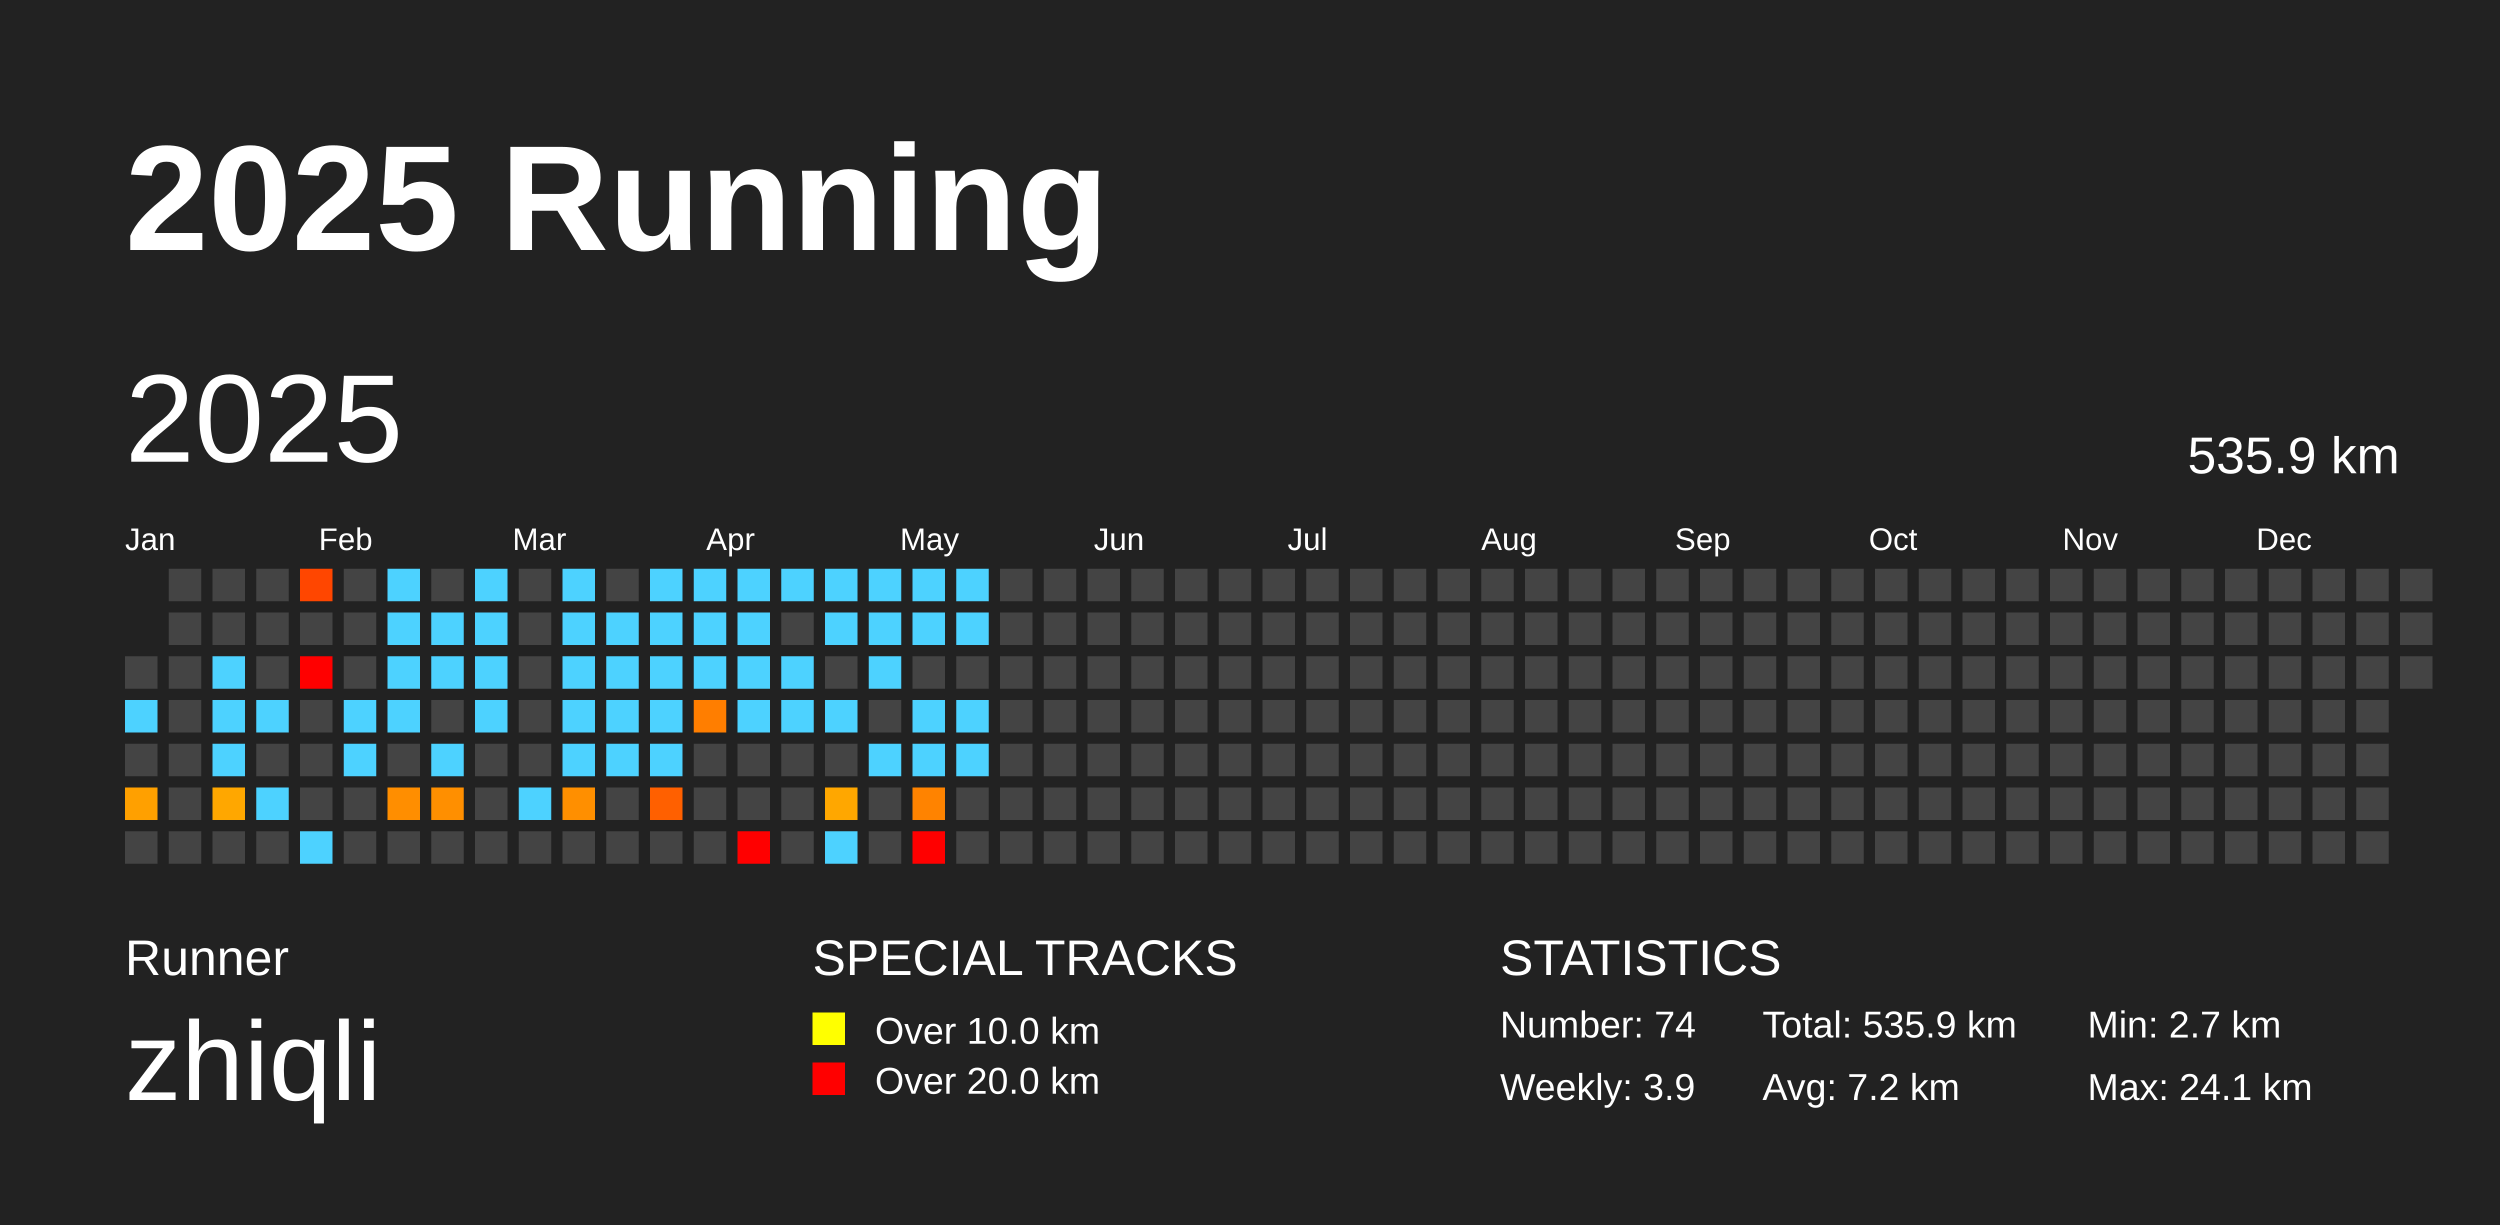
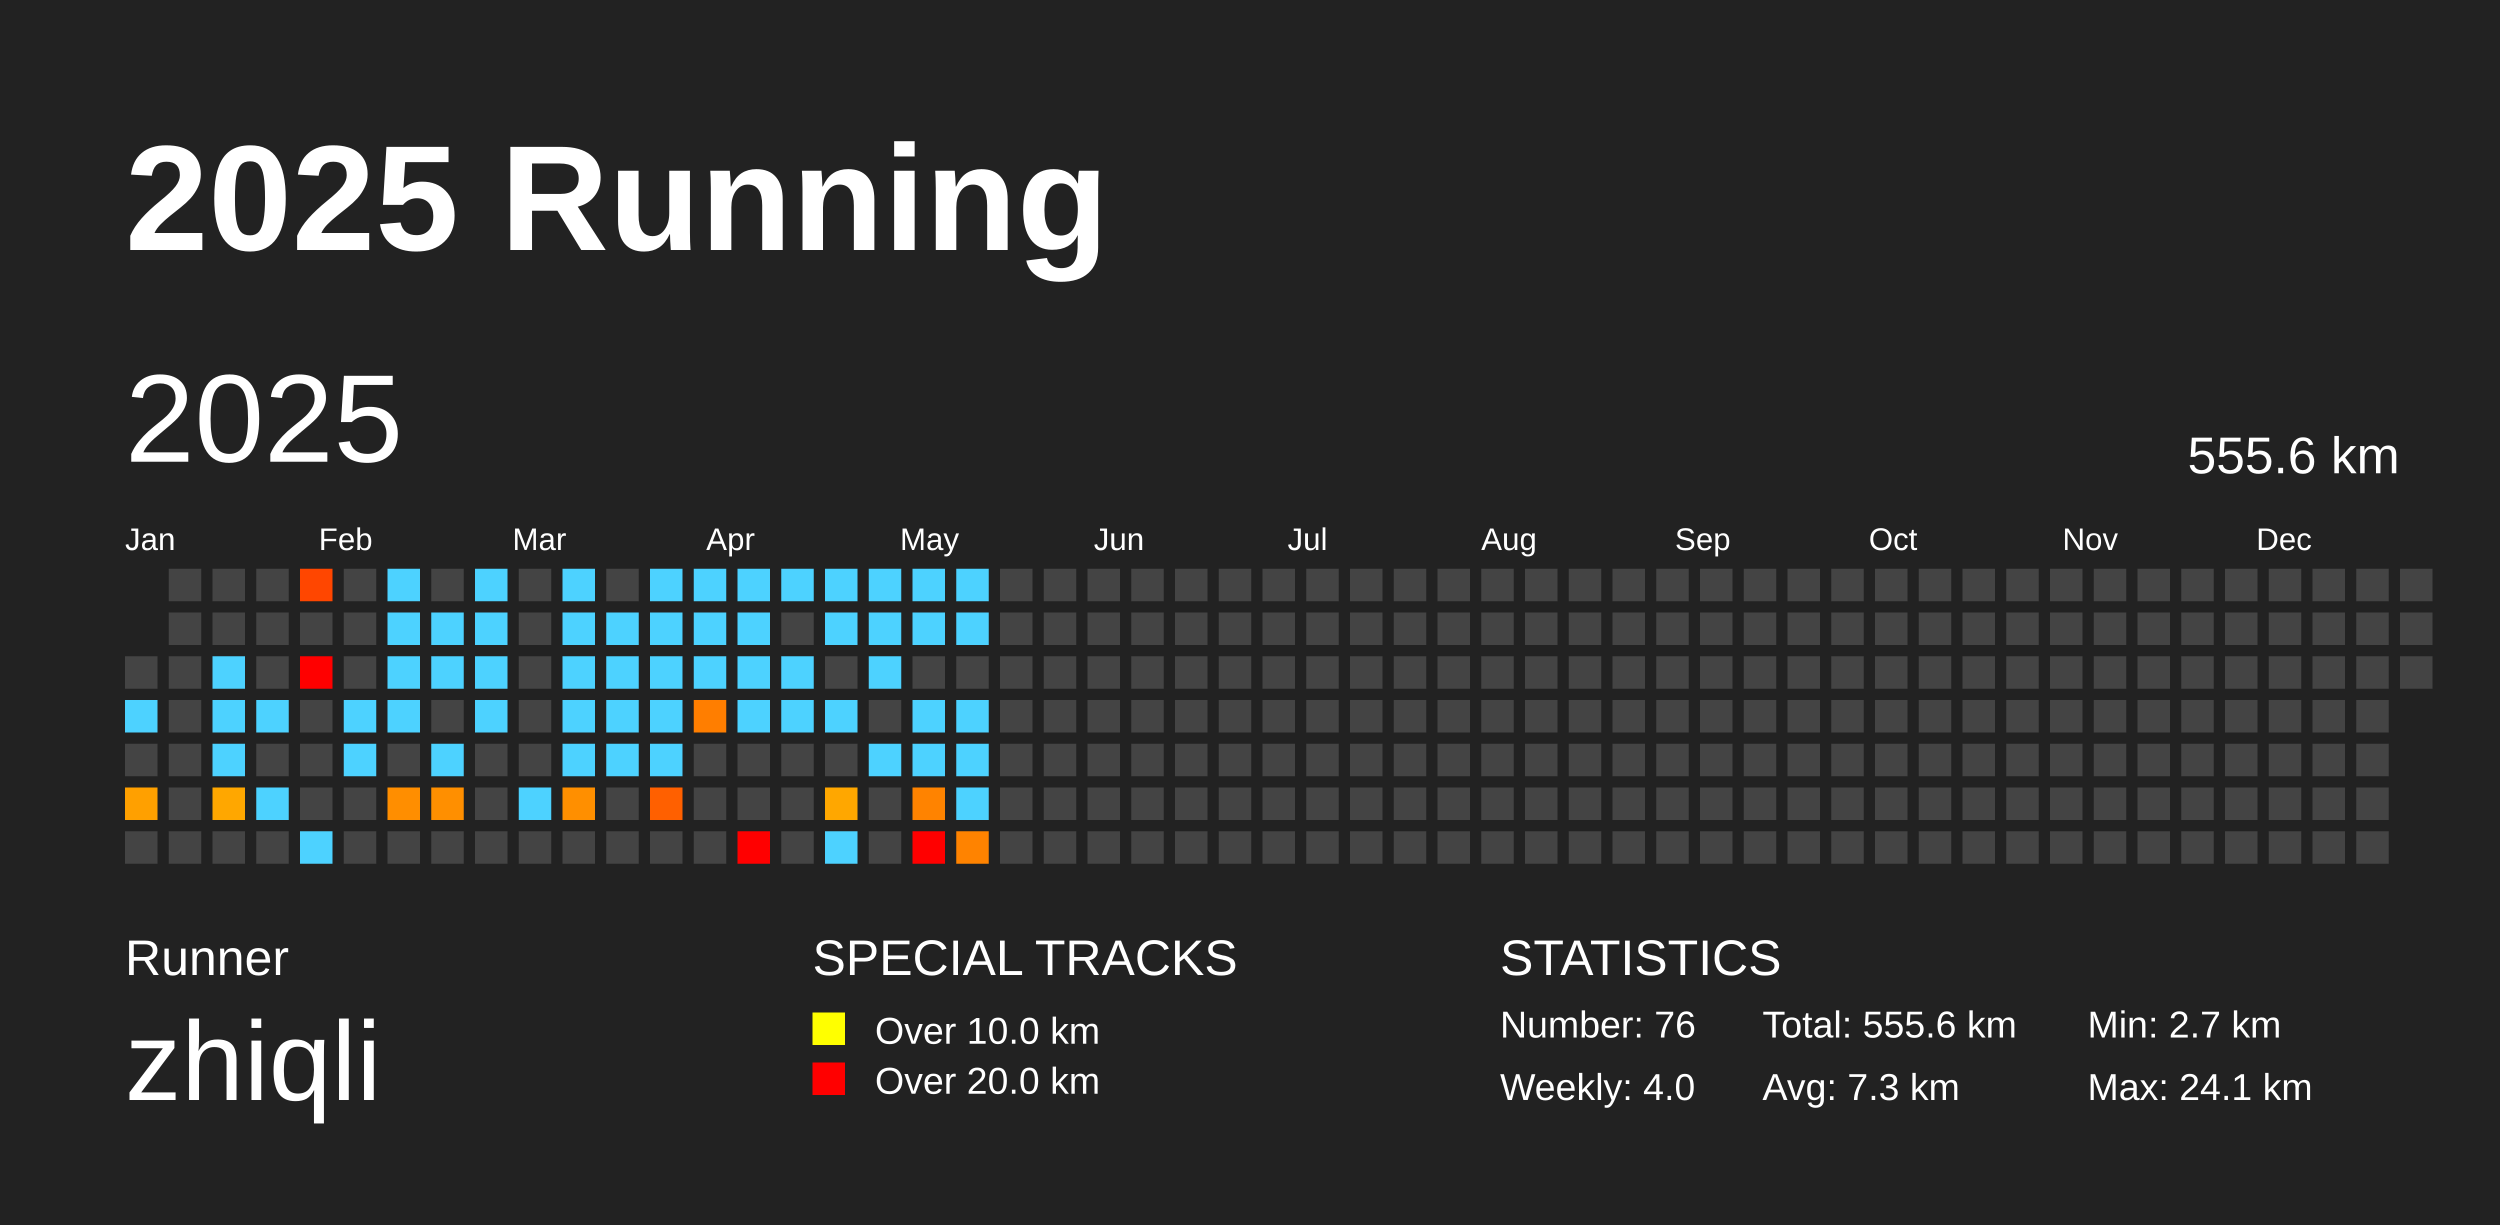
<svg xmlns="http://www.w3.org/2000/svg" baseProfile="full" height="98mm" version="1.1" viewBox="0,0,200,98" width="200mm">
  <defs />
  <rect fill="#222222" height="98" width="200" x="0" y="0" />
  <text fill="#FFFFFF" style="font-size:12px; font-family:Arial; font-weight:bold;" x="10" y="20">2025 Running</text>
  <text fill="#FFFFFF" style="font-size:4px; font-family:Arial" x="10" y="78">Runner</text>
  <text fill="#FFFFFF" style="font-size:9px; font-family:Arial" x="10" y="88">zhiqli</text>
  <text fill="#FFFFFF" style="font-size:4px; font-family:Arial" x="65" y="78">SPECIAL TRACKS</text>
  <rect fill="yellow" height="2.6" width="2.6" x="65" y="81" />
  <text fill="#FFFFFF" style="font-size:3px; font-family:Arial" x="70" y="83.5">Over 10.0 km</text>
  <rect fill="red" height="2.6" width="2.6" x="65" y="85" />
  <text fill="#FFFFFF" style="font-size:3px; font-family:Arial" x="70" y="87.5">Over 20.0 km</text>
  <text fill="#FFFFFF" style="font-size:4px; font-family:Arial" x="120" y="78">STATISTICS</text>
-   <text fill="#FFFFFF" style="font-size:3px; font-family:Arial" x="120" y="83">Number: 74</text>
-   <text fill="#FFFFFF" style="font-size:3px; font-family:Arial" x="120" y="88">Weekly: 3.9</text>
-   <text fill="#FFFFFF" style="font-size:3px; font-family:Arial" x="141" y="83">Total: 535.9 km</text>
-   <text fill="#FFFFFF" style="font-size:3px; font-family:Arial" x="141" y="88">Avg: 7.2 km</text>
+   <text fill="#FFFFFF" style="font-size:3px; font-family:Arial" x="120" y="83">Number: 76</text>
+   <text fill="#FFFFFF" style="font-size:3px; font-family:Arial" x="120" y="88">Weekly: 4.0</text>
+   <text fill="#FFFFFF" style="font-size:3px; font-family:Arial" x="141" y="83">Total: 555.6 km</text>
+   <text fill="#FFFFFF" style="font-size:3px; font-family:Arial" x="141" y="88">Avg: 7.3 km</text>
  <text fill="#FFFFFF" style="font-size:3px; font-family:Arial" x="167" y="83">Min: 2.7 km</text>
  <text fill="#FFFFFF" style="font-size:3px; font-family:Arial" x="167" y="88">Max: 24.1 km</text>
  <text dominant-baseline="hanging" fill="#FFFFFF" style="font-size:10.0px; font-family:Arial;" x="10" y="30">2025</text>
-   <text dominant-baseline="hanging" fill="#FFFFFF" style="font-size:4.125px; font-family:Arial;" x="175" y="35">535.9 km</text>
+   <text dominant-baseline="hanging" fill="#FFFFFF" style="font-size:4.125px; font-family:Arial;" x="175" y="35">555.6 km</text>
  <text fill="#FFFFFF" style="font-size:2.5px; font-family:Arial" x="10.0" y="44">Jan</text>
  <text fill="#FFFFFF" style="font-size:2.5px; font-family:Arial" x="25.5" y="44">Feb</text>
  <text fill="#FFFFFF" style="font-size:2.5px; font-family:Arial" x="41.0" y="44">Mar</text>
  <text fill="#FFFFFF" style="font-size:2.5px; font-family:Arial" x="56.5" y="44">Apr</text>
  <text fill="#FFFFFF" style="font-size:2.5px; font-family:Arial" x="72.0" y="44">May</text>
  <text fill="#FFFFFF" style="font-size:2.5px; font-family:Arial" x="87.5" y="44">Jun</text>
  <text fill="#FFFFFF" style="font-size:2.5px; font-family:Arial" x="103.0" y="44">Jul</text>
  <text fill="#FFFFFF" style="font-size:2.5px; font-family:Arial" x="118.5" y="44">Aug</text>
  <text fill="#FFFFFF" style="font-size:2.5px; font-family:Arial" x="134.0" y="44">Sep</text>
  <text fill="#FFFFFF" style="font-size:2.5px; font-family:Arial" x="149.5" y="44">Oct</text>
  <text fill="#FFFFFF" style="font-size:2.5px; font-family:Arial" x="165.0" y="44">Nov</text>
  <text fill="#FFFFFF" style="font-size:2.5px; font-family:Arial" x="180.5" y="44">Dec</text>
  <rect fill="#444444" height="2.6" width="2.6" x="10.0" y="52.5" />
  <rect fill="#4dd2ff" height="2.6" width="2.6" x="10.0" y="56.0" />
  <rect fill="#444444" height="2.6" width="2.6" x="10.0" y="59.5" />
  <rect fill="#ffa000" height="2.6" width="2.6" x="10.0" y="63.0" />
  <rect fill="#444444" height="2.6" width="2.6" x="10.0" y="66.5" />
  <rect fill="#444444" height="2.6" width="2.6" x="13.5" y="45.5" />
  <rect fill="#444444" height="2.6" width="2.6" x="13.5" y="49.0" />
  <rect fill="#444444" height="2.6" width="2.6" x="13.5" y="52.5" />
  <rect fill="#444444" height="2.6" width="2.6" x="13.5" y="56.0" />
  <rect fill="#444444" height="2.6" width="2.6" x="13.5" y="59.5" />
  <rect fill="#444444" height="2.6" width="2.6" x="13.5" y="63.0" />
  <rect fill="#444444" height="2.6" width="2.6" x="13.5" y="66.5" />
  <rect fill="#444444" height="2.6" width="2.6" x="17.0" y="45.5" />
  <rect fill="#444444" height="2.6" width="2.6" x="17.0" y="49.0" />
  <rect fill="#4dd2ff" height="2.6" width="2.6" x="17.0" y="52.5" />
  <rect fill="#4dd2ff" height="2.6" width="2.6" x="17.0" y="56.0" />
  <rect fill="#4dd2ff" height="2.6" width="2.6" x="17.0" y="59.5" />
  <rect fill="#ffa700" height="2.6" width="2.6" x="17.0" y="63.0" />
  <rect fill="#444444" height="2.6" width="2.6" x="17.0" y="66.5" />
  <rect fill="#444444" height="2.6" width="2.6" x="20.5" y="45.5" />
  <rect fill="#444444" height="2.6" width="2.6" x="20.5" y="49.0" />
  <rect fill="#444444" height="2.6" width="2.6" x="20.5" y="52.5" />
  <rect fill="#4dd2ff" height="2.6" width="2.6" x="20.5" y="56.0" />
  <rect fill="#444444" height="2.6" width="2.6" x="20.5" y="59.5" />
  <rect fill="#4dd2ff" height="2.6" width="2.6" x="20.5" y="63.0" />
  <rect fill="#444444" height="2.6" width="2.6" x="20.5" y="66.5" />
  <rect fill="#ff4600" height="2.6" width="2.6" x="24.0" y="45.5" />
  <rect fill="#444444" height="2.6" width="2.6" x="24.0" y="49.0" />
  <rect fill="red" height="2.6" width="2.6" x="24.0" y="52.5" />
  <rect fill="#444444" height="2.6" width="2.6" x="24.0" y="56.0" />
  <rect fill="#444444" height="2.6" width="2.6" x="24.0" y="59.5" />
  <rect fill="#444444" height="2.6" width="2.6" x="24.0" y="63.0" />
  <rect fill="#4dd2ff" height="2.6" width="2.6" x="24.0" y="66.5" />
  <rect fill="#444444" height="2.6" width="2.6" x="27.5" y="45.5" />
  <rect fill="#444444" height="2.6" width="2.6" x="27.5" y="49.0" />
  <rect fill="#444444" height="2.6" width="2.6" x="27.5" y="52.5" />
  <rect fill="#4dd2ff" height="2.6" width="2.6" x="27.5" y="56.0" />
  <rect fill="#4dd2ff" height="2.6" width="2.6" x="27.5" y="59.5" />
  <rect fill="#444444" height="2.6" width="2.6" x="27.5" y="63.0" />
  <rect fill="#444444" height="2.6" width="2.6" x="27.5" y="66.5" />
  <rect fill="#4dd2ff" height="2.6" width="2.6" x="31.0" y="45.5" />
  <rect fill="#4dd2ff" height="2.6" width="2.6" x="31.0" y="49.0" />
  <rect fill="#4dd2ff" height="2.6" width="2.6" x="31.0" y="52.5" />
  <rect fill="#4dd2ff" height="2.6" width="2.6" x="31.0" y="56.0" />
  <rect fill="#444444" height="2.6" width="2.6" x="31.0" y="59.5" />
  <rect fill="#ff8e00" height="2.6" width="2.6" x="31.0" y="63.0" />
  <rect fill="#444444" height="2.6" width="2.6" x="31.0" y="66.5" />
  <rect fill="#444444" height="2.6" width="2.6" x="34.5" y="45.5" />
  <rect fill="#4dd2ff" height="2.6" width="2.6" x="34.5" y="49.0" />
  <rect fill="#4dd2ff" height="2.6" width="2.6" x="34.5" y="52.5" />
  <rect fill="#444444" height="2.6" width="2.6" x="34.5" y="56.0" />
  <rect fill="#4dd2ff" height="2.6" width="2.6" x="34.5" y="59.5" />
  <rect fill="#ff8f00" height="2.6" width="2.6" x="34.5" y="63.0" />
  <rect fill="#444444" height="2.6" width="2.6" x="34.5" y="66.5" />
  <rect fill="#4dd2ff" height="2.6" width="2.6" x="38.0" y="45.5" />
  <rect fill="#4dd2ff" height="2.6" width="2.6" x="38.0" y="49.0" />
  <rect fill="#4dd2ff" height="2.6" width="2.6" x="38.0" y="52.5" />
  <rect fill="#4dd2ff" height="2.6" width="2.6" x="38.0" y="56.0" />
  <rect fill="#444444" height="2.6" width="2.6" x="38.0" y="59.5" />
  <rect fill="#444444" height="2.6" width="2.6" x="38.0" y="63.0" />
  <rect fill="#444444" height="2.6" width="2.6" x="38.0" y="66.5" />
  <rect fill="#444444" height="2.6" width="2.6" x="41.5" y="45.5" />
  <rect fill="#444444" height="2.6" width="2.6" x="41.5" y="49.0" />
  <rect fill="#444444" height="2.6" width="2.6" x="41.5" y="52.5" />
  <rect fill="#444444" height="2.6" width="2.6" x="41.5" y="56.0" />
  <rect fill="#444444" height="2.6" width="2.6" x="41.5" y="59.5" />
  <rect fill="#4dd2ff" height="2.6" width="2.6" x="41.5" y="63.0" />
  <rect fill="#444444" height="2.6" width="2.6" x="41.5" y="66.5" />
  <rect fill="#4dd2ff" height="2.6" width="2.6" x="45.0" y="45.5" />
  <rect fill="#4dd2ff" height="2.6" width="2.6" x="45.0" y="49.0" />
  <rect fill="#4dd2ff" height="2.6" width="2.6" x="45.0" y="52.5" />
  <rect fill="#4dd2ff" height="2.6" width="2.6" x="45.0" y="56.0" />
  <rect fill="#4dd2ff" height="2.6" width="2.6" x="45.0" y="59.5" />
  <rect fill="#ff8f00" height="2.6" width="2.6" x="45.0" y="63.0" />
  <rect fill="#444444" height="2.6" width="2.6" x="45.0" y="66.5" />
  <rect fill="#444444" height="2.6" width="2.6" x="48.5" y="45.5" />
  <rect fill="#4dd2ff" height="2.6" width="2.6" x="48.5" y="49.0" />
  <rect fill="#4dd2ff" height="2.6" width="2.6" x="48.5" y="52.5" />
  <rect fill="#4dd2ff" height="2.6" width="2.6" x="48.5" y="56.0" />
  <rect fill="#4dd2ff" height="2.6" width="2.6" x="48.5" y="59.5" />
  <rect fill="#444444" height="2.6" width="2.6" x="48.5" y="63.0" />
  <rect fill="#444444" height="2.6" width="2.6" x="48.5" y="66.5" />
  <rect fill="#4dd2ff" height="2.6" width="2.6" x="52.0" y="45.5" />
  <rect fill="#4dd2ff" height="2.6" width="2.6" x="52.0" y="49.0" />
  <rect fill="#4dd2ff" height="2.6" width="2.6" x="52.0" y="52.5" />
  <rect fill="#4dd2ff" height="2.6" width="2.6" x="52.0" y="56.0" />
  <rect fill="#4dd2ff" height="2.6" width="2.6" x="52.0" y="59.5" />
  <rect fill="#ff6000" height="2.6" width="2.6" x="52.0" y="63.0" />
  <rect fill="#444444" height="2.6" width="2.6" x="52.0" y="66.5" />
  <rect fill="#4dd2ff" height="2.6" width="2.6" x="55.5" y="45.5" />
  <rect fill="#4dd2ff" height="2.6" width="2.6" x="55.5" y="49.0" />
  <rect fill="#4dd2ff" height="2.6" width="2.6" x="55.5" y="52.5" />
  <rect fill="#ff7e00" height="2.6" width="2.6" x="55.5" y="56.0" />
  <rect fill="#444444" height="2.6" width="2.6" x="55.5" y="59.5" />
  <rect fill="#444444" height="2.6" width="2.6" x="55.5" y="63.0" />
  <rect fill="#444444" height="2.6" width="2.6" x="55.5" y="66.5" />
  <rect fill="#4dd2ff" height="2.6" width="2.6" x="59.0" y="45.5" />
  <rect fill="#4dd2ff" height="2.6" width="2.6" x="59.0" y="49.0" />
  <rect fill="#4dd2ff" height="2.6" width="2.6" x="59.0" y="52.5" />
  <rect fill="#4dd2ff" height="2.6" width="2.6" x="59.0" y="56.0" />
  <rect fill="#444444" height="2.6" width="2.6" x="59.0" y="59.5" />
  <rect fill="#444444" height="2.6" width="2.6" x="59.0" y="63.0" />
  <rect fill="red" height="2.6" width="2.6" x="59.0" y="66.5" />
  <rect fill="#4dd2ff" height="2.6" width="2.6" x="62.5" y="45.5" />
  <rect fill="#444444" height="2.6" width="2.6" x="62.5" y="49.0" />
  <rect fill="#4dd2ff" height="2.6" width="2.6" x="62.5" y="52.5" />
  <rect fill="#4dd2ff" height="2.6" width="2.6" x="62.5" y="56.0" />
  <rect fill="#444444" height="2.6" width="2.6" x="62.5" y="59.5" />
  <rect fill="#444444" height="2.6" width="2.6" x="62.5" y="63.0" />
  <rect fill="#444444" height="2.6" width="2.6" x="62.5" y="66.5" />
  <rect fill="#4dd2ff" height="2.6" width="2.6" x="66.0" y="45.5" />
  <rect fill="#4dd2ff" height="2.6" width="2.6" x="66.0" y="49.0" />
  <rect fill="#444444" height="2.6" width="2.6" x="66.0" y="52.5" />
  <rect fill="#4dd2ff" height="2.6" width="2.6" x="66.0" y="56.0" />
  <rect fill="#444444" height="2.6" width="2.6" x="66.0" y="59.5" />
  <rect fill="#ffa700" height="2.6" width="2.6" x="66.0" y="63.0" />
  <rect fill="#4dd2ff" height="2.6" width="2.6" x="66.0" y="66.5" />
  <rect fill="#4dd2ff" height="2.6" width="2.6" x="69.5" y="45.5" />
  <rect fill="#4dd2ff" height="2.6" width="2.6" x="69.5" y="49.0" />
  <rect fill="#4dd2ff" height="2.6" width="2.6" x="69.5" y="52.5" />
  <rect fill="#444444" height="2.6" width="2.6" x="69.5" y="56.0" />
  <rect fill="#4dd2ff" height="2.6" width="2.6" x="69.5" y="59.5" />
  <rect fill="#444444" height="2.6" width="2.6" x="69.5" y="63.0" />
  <rect fill="#444444" height="2.6" width="2.6" x="69.5" y="66.5" />
  <rect fill="#4dd2ff" height="2.6" width="2.6" x="73.0" y="45.5" />
  <rect fill="#4dd2ff" height="2.6" width="2.6" x="73.0" y="49.0" />
  <rect fill="#444444" height="2.6" width="2.6" x="73.0" y="52.5" />
  <rect fill="#4dd2ff" height="2.6" width="2.6" x="73.0" y="56.0" />
  <rect fill="#4dd2ff" height="2.6" width="2.6" x="73.0" y="59.5" />
  <rect fill="#ff8300" height="2.6" width="2.6" x="73.0" y="63.0" />
  <rect fill="red" height="2.6" width="2.6" x="73.0" y="66.5" />
  <rect fill="#4dd2ff" height="2.6" width="2.6" x="76.5" y="45.5" />
  <rect fill="#4dd2ff" height="2.6" width="2.6" x="76.5" y="49.0" />
  <rect fill="#444444" height="2.6" width="2.6" x="76.5" y="52.5" />
  <rect fill="#4dd2ff" height="2.6" width="2.6" x="76.5" y="56.0" />
  <rect fill="#4dd2ff" height="2.6" width="2.6" x="76.5" y="59.5" />
-   <rect fill="#444444" height="2.6" width="2.6" x="76.5" y="63.0" />
-   <rect fill="#444444" height="2.6" width="2.6" x="76.5" y="66.5" />
+   <rect fill="#4dd2ff" height="2.6" width="2.6" x="76.5" y="63.0" />
+   <rect fill="#ff8300" height="2.6" width="2.6" x="76.5" y="66.5" />
  <rect fill="#444444" height="2.6" width="2.6" x="80.0" y="45.5" />
  <rect fill="#444444" height="2.6" width="2.6" x="80.0" y="49.0" />
  <rect fill="#444444" height="2.6" width="2.6" x="80.0" y="52.5" />
  <rect fill="#444444" height="2.6" width="2.6" x="80.0" y="56.0" />
  <rect fill="#444444" height="2.6" width="2.6" x="80.0" y="59.5" />
  <rect fill="#444444" height="2.6" width="2.6" x="80.0" y="63.0" />
  <rect fill="#444444" height="2.6" width="2.6" x="80.0" y="66.5" />
  <rect fill="#444444" height="2.6" width="2.6" x="83.5" y="45.5" />
  <rect fill="#444444" height="2.6" width="2.6" x="83.5" y="49.0" />
  <rect fill="#444444" height="2.6" width="2.6" x="83.5" y="52.5" />
  <rect fill="#444444" height="2.6" width="2.6" x="83.5" y="56.0" />
  <rect fill="#444444" height="2.6" width="2.6" x="83.5" y="59.5" />
  <rect fill="#444444" height="2.6" width="2.6" x="83.5" y="63.0" />
  <rect fill="#444444" height="2.6" width="2.6" x="83.5" y="66.5" />
  <rect fill="#444444" height="2.6" width="2.6" x="87.0" y="45.5" />
  <rect fill="#444444" height="2.6" width="2.6" x="87.0" y="49.0" />
  <rect fill="#444444" height="2.6" width="2.6" x="87.0" y="52.5" />
  <rect fill="#444444" height="2.6" width="2.6" x="87.0" y="56.0" />
  <rect fill="#444444" height="2.6" width="2.6" x="87.0" y="59.5" />
  <rect fill="#444444" height="2.6" width="2.6" x="87.0" y="63.0" />
  <rect fill="#444444" height="2.6" width="2.6" x="87.0" y="66.5" />
  <rect fill="#444444" height="2.6" width="2.6" x="90.5" y="45.5" />
  <rect fill="#444444" height="2.6" width="2.6" x="90.5" y="49.0" />
  <rect fill="#444444" height="2.6" width="2.6" x="90.5" y="52.5" />
  <rect fill="#444444" height="2.6" width="2.6" x="90.5" y="56.0" />
  <rect fill="#444444" height="2.6" width="2.6" x="90.5" y="59.5" />
  <rect fill="#444444" height="2.6" width="2.6" x="90.5" y="63.0" />
  <rect fill="#444444" height="2.6" width="2.6" x="90.5" y="66.5" />
  <rect fill="#444444" height="2.6" width="2.6" x="94.0" y="45.5" />
  <rect fill="#444444" height="2.6" width="2.6" x="94.0" y="49.0" />
  <rect fill="#444444" height="2.6" width="2.6" x="94.0" y="52.5" />
  <rect fill="#444444" height="2.6" width="2.6" x="94.0" y="56.0" />
  <rect fill="#444444" height="2.6" width="2.6" x="94.0" y="59.5" />
  <rect fill="#444444" height="2.6" width="2.6" x="94.0" y="63.0" />
  <rect fill="#444444" height="2.6" width="2.6" x="94.0" y="66.5" />
  <rect fill="#444444" height="2.6" width="2.6" x="97.5" y="45.5" />
  <rect fill="#444444" height="2.6" width="2.6" x="97.5" y="49.0" />
  <rect fill="#444444" height="2.6" width="2.6" x="97.5" y="52.5" />
  <rect fill="#444444" height="2.6" width="2.6" x="97.5" y="56.0" />
  <rect fill="#444444" height="2.6" width="2.6" x="97.5" y="59.5" />
  <rect fill="#444444" height="2.6" width="2.6" x="97.5" y="63.0" />
  <rect fill="#444444" height="2.6" width="2.6" x="97.5" y="66.5" />
  <rect fill="#444444" height="2.6" width="2.6" x="101.0" y="45.5" />
  <rect fill="#444444" height="2.6" width="2.6" x="101.0" y="49.0" />
  <rect fill="#444444" height="2.6" width="2.6" x="101.0" y="52.5" />
  <rect fill="#444444" height="2.6" width="2.6" x="101.0" y="56.0" />
  <rect fill="#444444" height="2.6" width="2.6" x="101.0" y="59.5" />
  <rect fill="#444444" height="2.6" width="2.6" x="101.0" y="63.0" />
  <rect fill="#444444" height="2.6" width="2.6" x="101.0" y="66.5" />
  <rect fill="#444444" height="2.6" width="2.6" x="104.5" y="45.5" />
  <rect fill="#444444" height="2.6" width="2.6" x="104.5" y="49.0" />
  <rect fill="#444444" height="2.6" width="2.6" x="104.5" y="52.5" />
  <rect fill="#444444" height="2.6" width="2.6" x="104.5" y="56.0" />
  <rect fill="#444444" height="2.6" width="2.6" x="104.5" y="59.5" />
  <rect fill="#444444" height="2.6" width="2.6" x="104.5" y="63.0" />
  <rect fill="#444444" height="2.6" width="2.6" x="104.5" y="66.5" />
  <rect fill="#444444" height="2.6" width="2.6" x="108.0" y="45.5" />
  <rect fill="#444444" height="2.6" width="2.6" x="108.0" y="49.0" />
  <rect fill="#444444" height="2.6" width="2.6" x="108.0" y="52.5" />
  <rect fill="#444444" height="2.6" width="2.6" x="108.0" y="56.0" />
  <rect fill="#444444" height="2.6" width="2.6" x="108.0" y="59.5" />
  <rect fill="#444444" height="2.6" width="2.6" x="108.0" y="63.0" />
  <rect fill="#444444" height="2.6" width="2.6" x="108.0" y="66.5" />
  <rect fill="#444444" height="2.6" width="2.6" x="111.5" y="45.5" />
  <rect fill="#444444" height="2.6" width="2.6" x="111.5" y="49.0" />
  <rect fill="#444444" height="2.6" width="2.6" x="111.5" y="52.5" />
  <rect fill="#444444" height="2.6" width="2.6" x="111.5" y="56.0" />
  <rect fill="#444444" height="2.6" width="2.6" x="111.5" y="59.5" />
  <rect fill="#444444" height="2.6" width="2.6" x="111.5" y="63.0" />
  <rect fill="#444444" height="2.6" width="2.6" x="111.5" y="66.5" />
  <rect fill="#444444" height="2.6" width="2.6" x="115.0" y="45.5" />
  <rect fill="#444444" height="2.6" width="2.6" x="115.0" y="49.0" />
  <rect fill="#444444" height="2.6" width="2.6" x="115.0" y="52.5" />
  <rect fill="#444444" height="2.6" width="2.6" x="115.0" y="56.0" />
  <rect fill="#444444" height="2.6" width="2.6" x="115.0" y="59.5" />
  <rect fill="#444444" height="2.6" width="2.6" x="115.0" y="63.0" />
  <rect fill="#444444" height="2.6" width="2.6" x="115.0" y="66.5" />
  <rect fill="#444444" height="2.6" width="2.6" x="118.5" y="45.5" />
  <rect fill="#444444" height="2.6" width="2.6" x="118.5" y="49.0" />
  <rect fill="#444444" height="2.6" width="2.6" x="118.5" y="52.5" />
  <rect fill="#444444" height="2.6" width="2.6" x="118.5" y="56.0" />
  <rect fill="#444444" height="2.6" width="2.6" x="118.5" y="59.5" />
  <rect fill="#444444" height="2.6" width="2.6" x="118.5" y="63.0" />
  <rect fill="#444444" height="2.6" width="2.6" x="118.5" y="66.5" />
  <rect fill="#444444" height="2.6" width="2.6" x="122.0" y="45.5" />
  <rect fill="#444444" height="2.6" width="2.6" x="122.0" y="49.0" />
  <rect fill="#444444" height="2.6" width="2.6" x="122.0" y="52.5" />
  <rect fill="#444444" height="2.6" width="2.6" x="122.0" y="56.0" />
  <rect fill="#444444" height="2.6" width="2.6" x="122.0" y="59.5" />
  <rect fill="#444444" height="2.6" width="2.6" x="122.0" y="63.0" />
  <rect fill="#444444" height="2.6" width="2.6" x="122.0" y="66.5" />
  <rect fill="#444444" height="2.6" width="2.6" x="125.5" y="45.5" />
  <rect fill="#444444" height="2.6" width="2.6" x="125.5" y="49.0" />
  <rect fill="#444444" height="2.6" width="2.6" x="125.5" y="52.5" />
  <rect fill="#444444" height="2.6" width="2.6" x="125.5" y="56.0" />
  <rect fill="#444444" height="2.6" width="2.6" x="125.5" y="59.5" />
  <rect fill="#444444" height="2.6" width="2.6" x="125.5" y="63.0" />
  <rect fill="#444444" height="2.6" width="2.6" x="125.5" y="66.5" />
  <rect fill="#444444" height="2.6" width="2.6" x="129.0" y="45.5" />
  <rect fill="#444444" height="2.6" width="2.6" x="129.0" y="49.0" />
  <rect fill="#444444" height="2.6" width="2.6" x="129.0" y="52.5" />
  <rect fill="#444444" height="2.6" width="2.6" x="129.0" y="56.0" />
  <rect fill="#444444" height="2.6" width="2.6" x="129.0" y="59.5" />
  <rect fill="#444444" height="2.6" width="2.6" x="129.0" y="63.0" />
  <rect fill="#444444" height="2.6" width="2.6" x="129.0" y="66.5" />
  <rect fill="#444444" height="2.6" width="2.6" x="132.5" y="45.5" />
  <rect fill="#444444" height="2.6" width="2.6" x="132.5" y="49.0" />
  <rect fill="#444444" height="2.6" width="2.6" x="132.5" y="52.5" />
  <rect fill="#444444" height="2.6" width="2.6" x="132.5" y="56.0" />
  <rect fill="#444444" height="2.6" width="2.6" x="132.5" y="59.5" />
  <rect fill="#444444" height="2.6" width="2.6" x="132.5" y="63.0" />
  <rect fill="#444444" height="2.6" width="2.6" x="132.5" y="66.5" />
  <rect fill="#444444" height="2.6" width="2.6" x="136.0" y="45.5" />
  <rect fill="#444444" height="2.6" width="2.6" x="136.0" y="49.0" />
  <rect fill="#444444" height="2.6" width="2.6" x="136.0" y="52.5" />
  <rect fill="#444444" height="2.6" width="2.6" x="136.0" y="56.0" />
  <rect fill="#444444" height="2.6" width="2.6" x="136.0" y="59.5" />
  <rect fill="#444444" height="2.6" width="2.6" x="136.0" y="63.0" />
  <rect fill="#444444" height="2.6" width="2.6" x="136.0" y="66.5" />
  <rect fill="#444444" height="2.6" width="2.6" x="139.5" y="45.5" />
  <rect fill="#444444" height="2.6" width="2.6" x="139.5" y="49.0" />
  <rect fill="#444444" height="2.6" width="2.6" x="139.5" y="52.5" />
  <rect fill="#444444" height="2.6" width="2.6" x="139.5" y="56.0" />
  <rect fill="#444444" height="2.6" width="2.6" x="139.5" y="59.5" />
  <rect fill="#444444" height="2.6" width="2.6" x="139.5" y="63.0" />
  <rect fill="#444444" height="2.6" width="2.6" x="139.5" y="66.5" />
  <rect fill="#444444" height="2.6" width="2.6" x="143.0" y="45.5" />
  <rect fill="#444444" height="2.6" width="2.6" x="143.0" y="49.0" />
  <rect fill="#444444" height="2.6" width="2.6" x="143.0" y="52.5" />
  <rect fill="#444444" height="2.6" width="2.6" x="143.0" y="56.0" />
  <rect fill="#444444" height="2.6" width="2.6" x="143.0" y="59.5" />
  <rect fill="#444444" height="2.6" width="2.6" x="143.0" y="63.0" />
  <rect fill="#444444" height="2.6" width="2.6" x="143.0" y="66.5" />
  <rect fill="#444444" height="2.6" width="2.6" x="146.5" y="45.5" />
  <rect fill="#444444" height="2.6" width="2.6" x="146.5" y="49.0" />
  <rect fill="#444444" height="2.6" width="2.6" x="146.5" y="52.5" />
  <rect fill="#444444" height="2.6" width="2.6" x="146.5" y="56.0" />
  <rect fill="#444444" height="2.6" width="2.6" x="146.5" y="59.5" />
  <rect fill="#444444" height="2.6" width="2.6" x="146.5" y="63.0" />
  <rect fill="#444444" height="2.6" width="2.6" x="146.5" y="66.5" />
  <rect fill="#444444" height="2.6" width="2.6" x="150.0" y="45.5" />
  <rect fill="#444444" height="2.6" width="2.6" x="150.0" y="49.0" />
  <rect fill="#444444" height="2.6" width="2.6" x="150.0" y="52.5" />
  <rect fill="#444444" height="2.6" width="2.6" x="150.0" y="56.0" />
  <rect fill="#444444" height="2.6" width="2.6" x="150.0" y="59.5" />
  <rect fill="#444444" height="2.6" width="2.6" x="150.0" y="63.0" />
  <rect fill="#444444" height="2.6" width="2.6" x="150.0" y="66.5" />
  <rect fill="#444444" height="2.6" width="2.6" x="153.5" y="45.5" />
  <rect fill="#444444" height="2.6" width="2.6" x="153.5" y="49.0" />
  <rect fill="#444444" height="2.6" width="2.6" x="153.5" y="52.5" />
  <rect fill="#444444" height="2.6" width="2.6" x="153.5" y="56.0" />
  <rect fill="#444444" height="2.6" width="2.6" x="153.5" y="59.5" />
  <rect fill="#444444" height="2.6" width="2.6" x="153.5" y="63.0" />
  <rect fill="#444444" height="2.6" width="2.6" x="153.5" y="66.5" />
  <rect fill="#444444" height="2.6" width="2.6" x="157.0" y="45.5" />
  <rect fill="#444444" height="2.6" width="2.6" x="157.0" y="49.0" />
  <rect fill="#444444" height="2.6" width="2.6" x="157.0" y="52.5" />
  <rect fill="#444444" height="2.6" width="2.6" x="157.0" y="56.0" />
  <rect fill="#444444" height="2.6" width="2.6" x="157.0" y="59.5" />
  <rect fill="#444444" height="2.6" width="2.6" x="157.0" y="63.0" />
  <rect fill="#444444" height="2.6" width="2.6" x="157.0" y="66.5" />
  <rect fill="#444444" height="2.6" width="2.6" x="160.5" y="45.5" />
  <rect fill="#444444" height="2.6" width="2.6" x="160.5" y="49.0" />
  <rect fill="#444444" height="2.6" width="2.6" x="160.5" y="52.5" />
  <rect fill="#444444" height="2.6" width="2.6" x="160.5" y="56.0" />
  <rect fill="#444444" height="2.6" width="2.6" x="160.5" y="59.5" />
  <rect fill="#444444" height="2.6" width="2.6" x="160.5" y="63.0" />
  <rect fill="#444444" height="2.6" width="2.6" x="160.5" y="66.5" />
  <rect fill="#444444" height="2.6" width="2.6" x="164.0" y="45.5" />
  <rect fill="#444444" height="2.6" width="2.6" x="164.0" y="49.0" />
  <rect fill="#444444" height="2.6" width="2.6" x="164.0" y="52.5" />
  <rect fill="#444444" height="2.6" width="2.6" x="164.0" y="56.0" />
  <rect fill="#444444" height="2.6" width="2.6" x="164.0" y="59.5" />
  <rect fill="#444444" height="2.6" width="2.6" x="164.0" y="63.0" />
  <rect fill="#444444" height="2.6" width="2.6" x="164.0" y="66.5" />
  <rect fill="#444444" height="2.6" width="2.6" x="167.5" y="45.5" />
  <rect fill="#444444" height="2.6" width="2.6" x="167.5" y="49.0" />
  <rect fill="#444444" height="2.6" width="2.6" x="167.5" y="52.5" />
  <rect fill="#444444" height="2.6" width="2.6" x="167.5" y="56.0" />
  <rect fill="#444444" height="2.6" width="2.6" x="167.5" y="59.5" />
  <rect fill="#444444" height="2.6" width="2.6" x="167.5" y="63.0" />
  <rect fill="#444444" height="2.6" width="2.6" x="167.5" y="66.5" />
  <rect fill="#444444" height="2.6" width="2.6" x="171.0" y="45.5" />
  <rect fill="#444444" height="2.6" width="2.6" x="171.0" y="49.0" />
  <rect fill="#444444" height="2.6" width="2.6" x="171.0" y="52.5" />
  <rect fill="#444444" height="2.6" width="2.6" x="171.0" y="56.0" />
  <rect fill="#444444" height="2.6" width="2.6" x="171.0" y="59.5" />
  <rect fill="#444444" height="2.6" width="2.6" x="171.0" y="63.0" />
  <rect fill="#444444" height="2.6" width="2.6" x="171.0" y="66.5" />
  <rect fill="#444444" height="2.6" width="2.6" x="174.5" y="45.5" />
  <rect fill="#444444" height="2.6" width="2.6" x="174.5" y="49.0" />
  <rect fill="#444444" height="2.6" width="2.6" x="174.5" y="52.5" />
  <rect fill="#444444" height="2.6" width="2.6" x="174.5" y="56.0" />
  <rect fill="#444444" height="2.6" width="2.6" x="174.5" y="59.5" />
  <rect fill="#444444" height="2.6" width="2.6" x="174.5" y="63.0" />
  <rect fill="#444444" height="2.6" width="2.6" x="174.5" y="66.5" />
  <rect fill="#444444" height="2.6" width="2.6" x="178.0" y="45.5" />
  <rect fill="#444444" height="2.6" width="2.6" x="178.0" y="49.0" />
  <rect fill="#444444" height="2.6" width="2.6" x="178.0" y="52.5" />
  <rect fill="#444444" height="2.6" width="2.6" x="178.0" y="56.0" />
  <rect fill="#444444" height="2.6" width="2.6" x="178.0" y="59.5" />
  <rect fill="#444444" height="2.6" width="2.6" x="178.0" y="63.0" />
  <rect fill="#444444" height="2.6" width="2.6" x="178.0" y="66.5" />
  <rect fill="#444444" height="2.6" width="2.6" x="181.5" y="45.5" />
  <rect fill="#444444" height="2.6" width="2.6" x="181.5" y="49.0" />
  <rect fill="#444444" height="2.6" width="2.6" x="181.5" y="52.5" />
  <rect fill="#444444" height="2.6" width="2.6" x="181.5" y="56.0" />
  <rect fill="#444444" height="2.6" width="2.6" x="181.5" y="59.5" />
  <rect fill="#444444" height="2.6" width="2.6" x="181.5" y="63.0" />
  <rect fill="#444444" height="2.6" width="2.6" x="181.5" y="66.5" />
  <rect fill="#444444" height="2.6" width="2.6" x="185.0" y="45.5" />
  <rect fill="#444444" height="2.6" width="2.6" x="185.0" y="49.0" />
  <rect fill="#444444" height="2.6" width="2.6" x="185.0" y="52.5" />
  <rect fill="#444444" height="2.6" width="2.6" x="185.0" y="56.0" />
  <rect fill="#444444" height="2.6" width="2.6" x="185.0" y="59.5" />
  <rect fill="#444444" height="2.6" width="2.6" x="185.0" y="63.0" />
  <rect fill="#444444" height="2.6" width="2.6" x="185.0" y="66.5" />
  <rect fill="#444444" height="2.6" width="2.6" x="188.5" y="45.5" />
  <rect fill="#444444" height="2.6" width="2.6" x="188.5" y="49.0" />
  <rect fill="#444444" height="2.6" width="2.6" x="188.5" y="52.5" />
  <rect fill="#444444" height="2.6" width="2.6" x="188.5" y="56.0" />
  <rect fill="#444444" height="2.6" width="2.6" x="188.5" y="59.5" />
  <rect fill="#444444" height="2.6" width="2.6" x="188.5" y="63.0" />
  <rect fill="#444444" height="2.6" width="2.6" x="188.5" y="66.5" />
  <rect fill="#444444" height="2.6" width="2.6" x="192.0" y="45.5" />
  <rect fill="#444444" height="2.6" width="2.6" x="192.0" y="49.0" />
  <rect fill="#444444" height="2.6" width="2.6" x="192.0" y="52.5" />
</svg>
